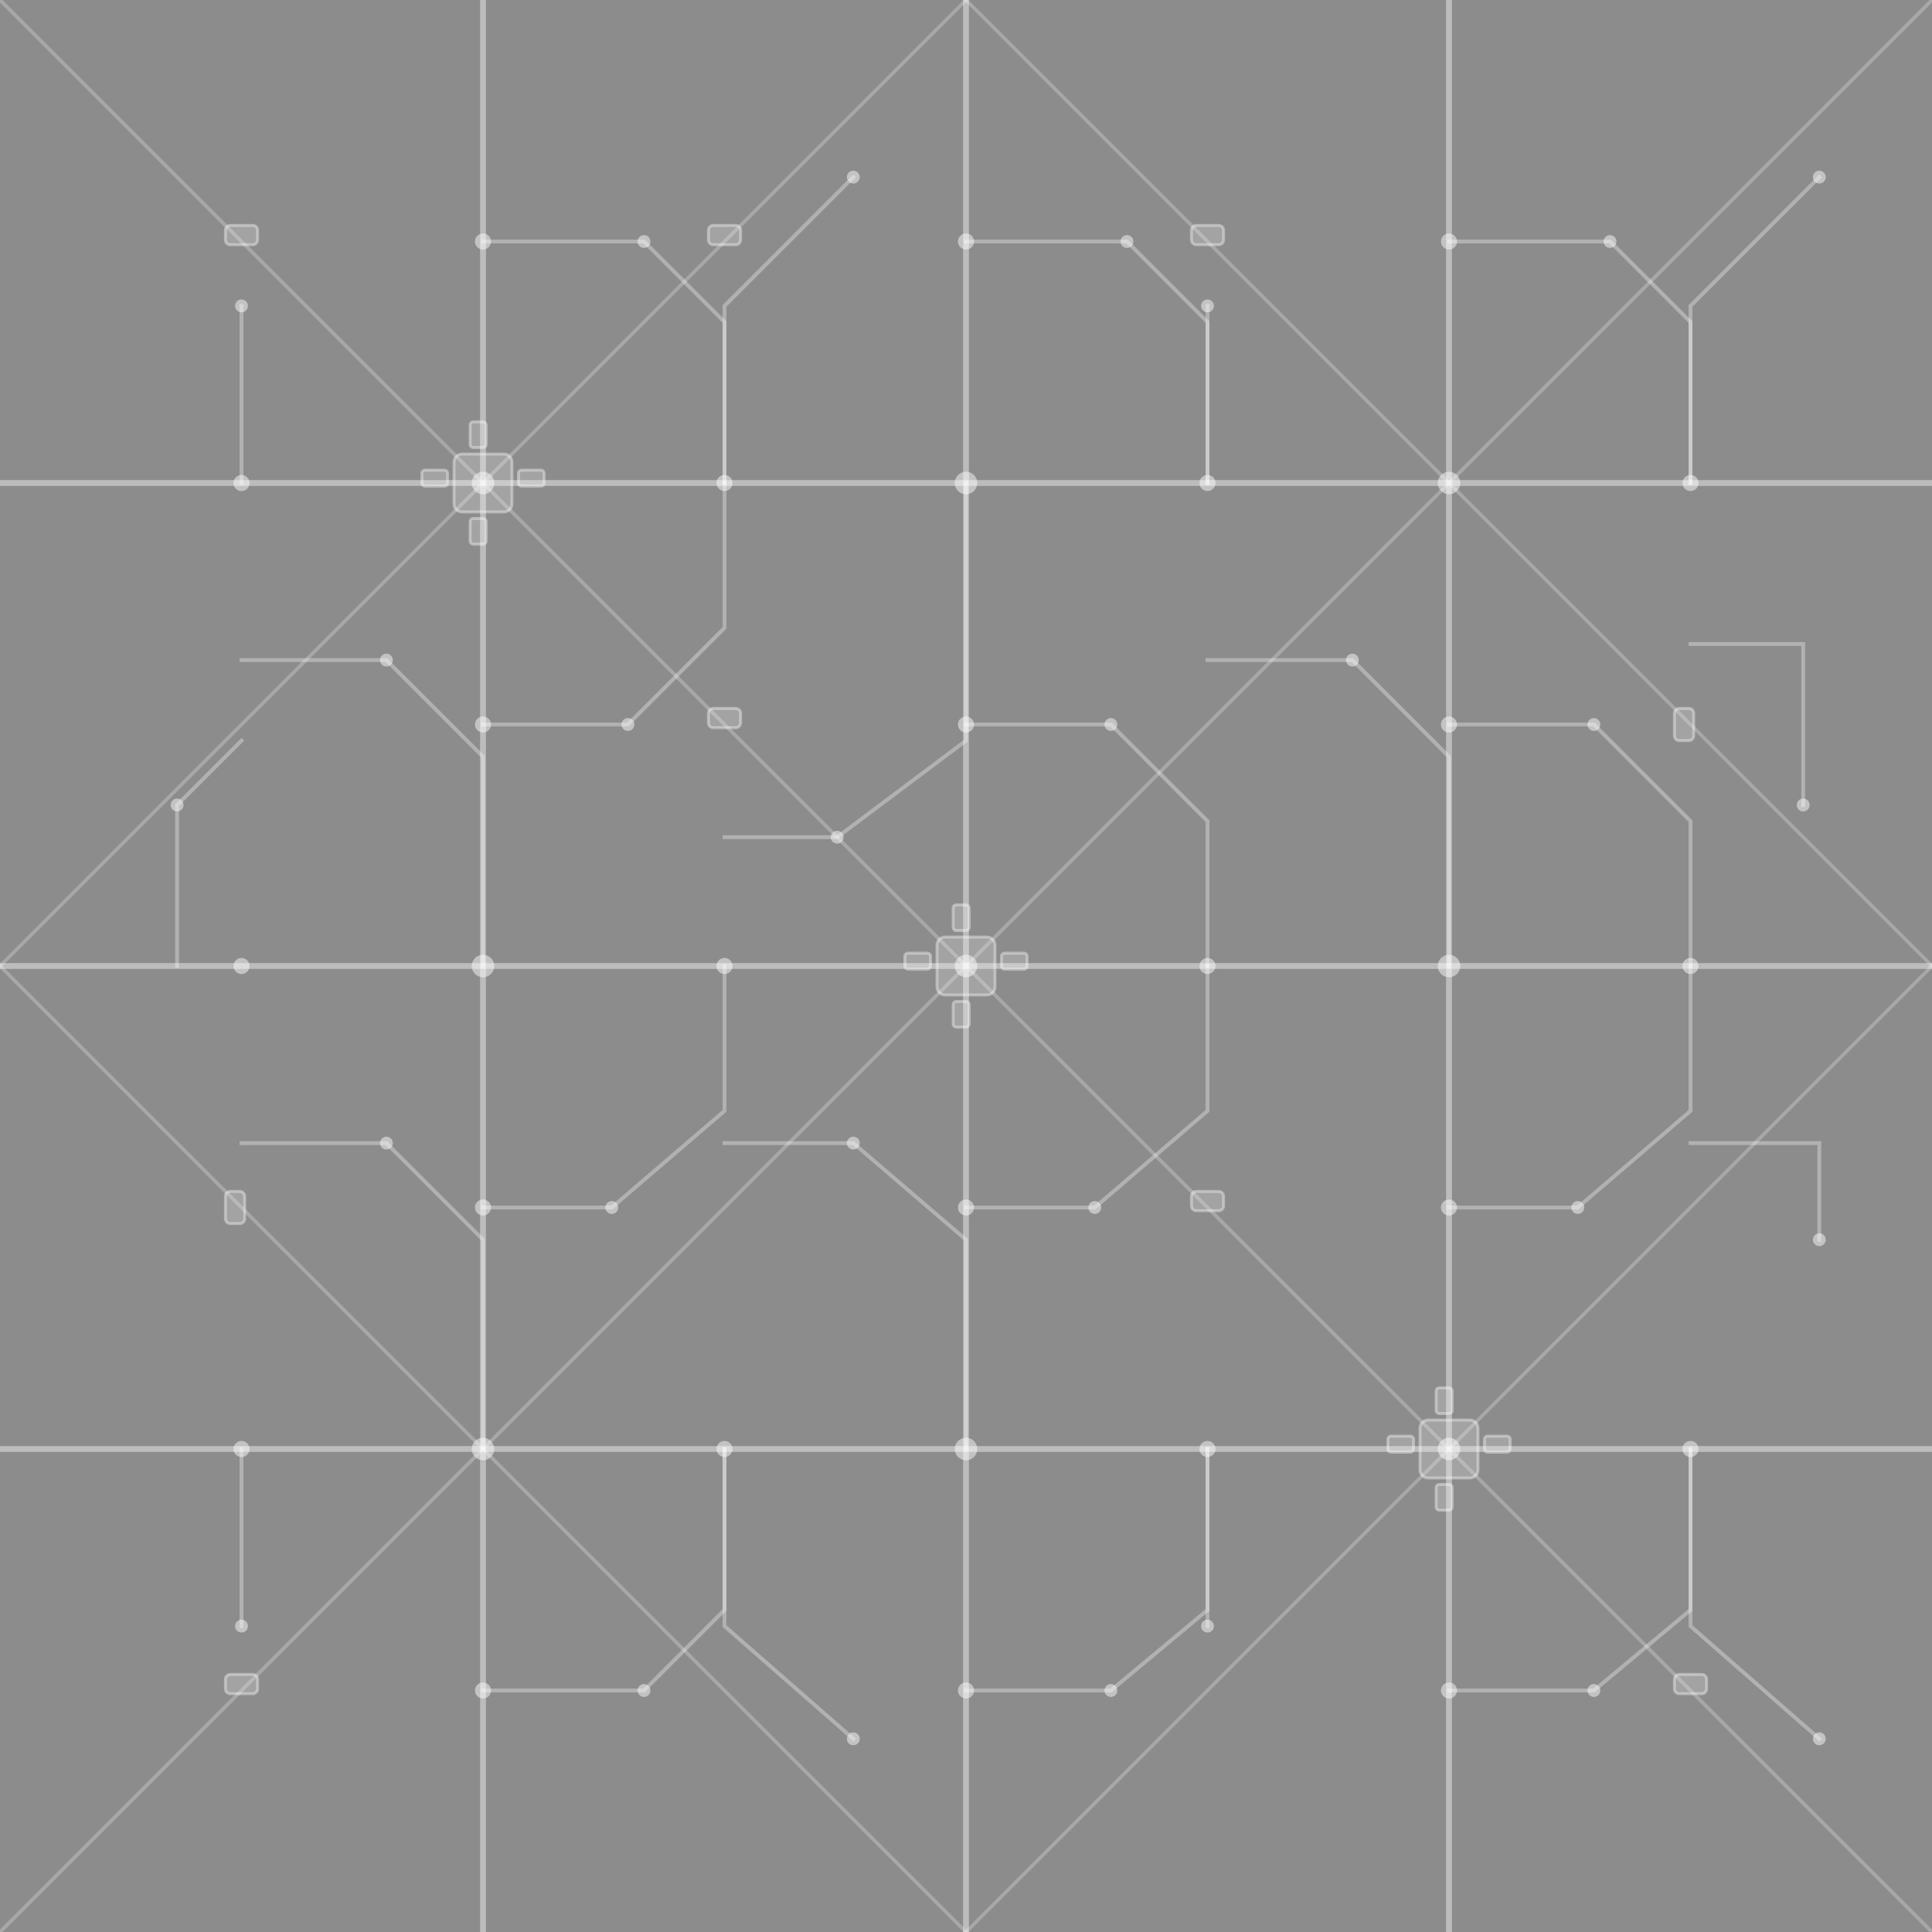
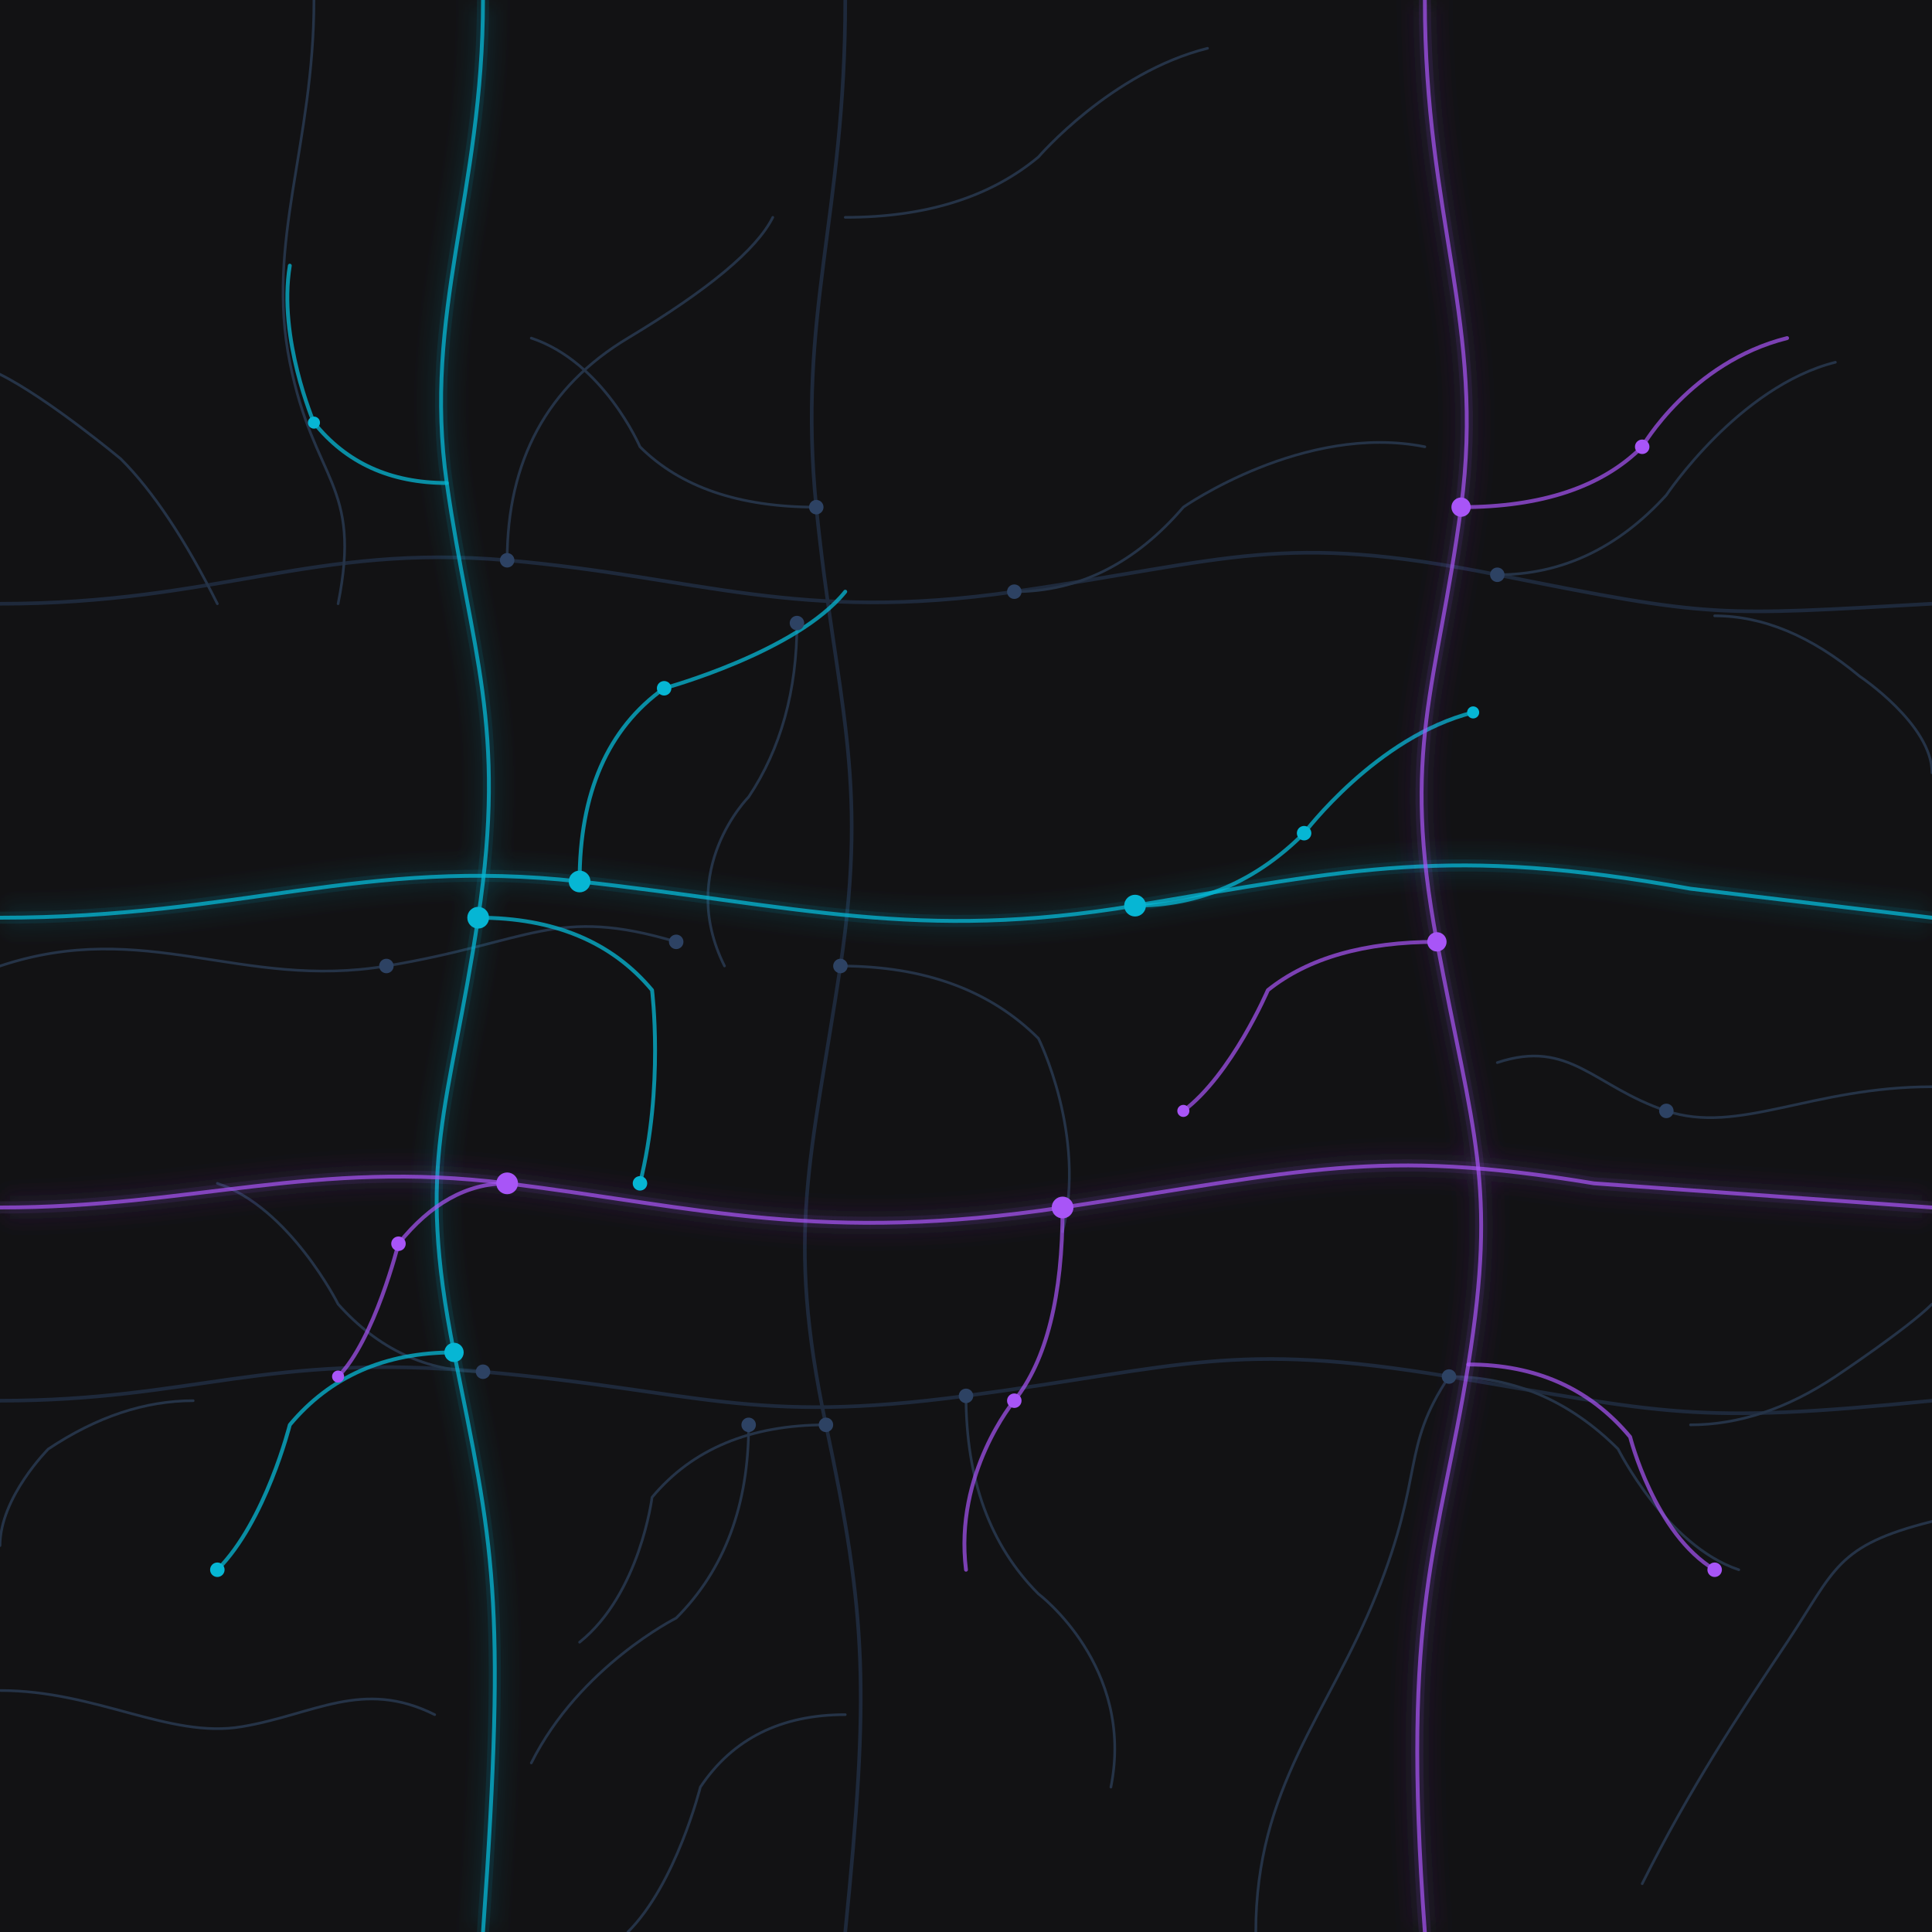
- <svg xmlns="http://www.w3.org/2000/svg" viewBox="0 0 600 600" width="600" height="600">
-   <rect width="600" height="600" fill="#8c8c8c" />
-   <g stroke="white" stroke-opacity="0.42" stroke-width="1.8" fill="none" stroke-linecap="square">
-     <line x1="0" y1="150" x2="600" y2="150" />
-     <line x1="0" y1="300" x2="600" y2="300" />
-     <line x1="0" y1="450" x2="600" y2="450" />
+ <svg xmlns="http://www.w3.org/2000/svg" viewBox="0 0 800 800" width="800" height="800">
+   <defs>
+     <filter id="gc" x="-60%" y="-60%" width="220%" height="220%">
+       <feGaussianBlur in="SourceGraphic" stdDeviation="5" result="b" />
+       <feMerge>
+         <feMergeNode in="b" />
+         <feMergeNode in="b" />
+         <feMergeNode in="SourceGraphic" />
+       </feMerge>
+     </filter>
+     <filter id="gp" x="-60%" y="-60%" width="220%" height="220%">
+       <feGaussianBlur in="SourceGraphic" stdDeviation="5" result="b" />
+       <feMerge>
+         <feMergeNode in="b" />
+         <feMergeNode in="b" />
+         <feMergeNode in="SourceGraphic" />
+       </feMerge>
+     </filter>
+   </defs>
+   <rect width="800" height="800" fill="#121214" />
+   <g stroke="#1E293B" fill="none" stroke-width="1.5" stroke-linecap="round" stroke-linejoin="round">
+     <path d="M 0,250 C 90,250 130,225 210,232 S 330,258 420,245 S 530,220 620,238 S 710,255 800,250" />
+     <path d="M 0,580 C 80,580 110,560 200,568 S 310,590 400,578 S 510,555 600,570 S 700,590 800,580" />
  </g>
-   <g stroke="white" stroke-opacity="0.42" stroke-width="1.8" fill="none" stroke-linecap="square">
-     <line x1="150" y1="0" x2="150" y2="600" />
-     <line x1="300" y1="0" x2="300" y2="600" />
-     <line x1="450" y1="0" x2="450" y2="600" />
+   <g stroke="#1E293B" fill="none" stroke-width="1.5" stroke-linecap="round" stroke-linejoin="round">
+     <path d="M 350,0 C 350,90 330,130 338,210 S 360,320 348,400 S 325,510 342,590 S 360,700 350,800" />
  </g>
-   <g stroke="white" stroke-opacity="0.24" stroke-width="1.1" fill="none" stroke-linecap="round">
-     <line x1="0" y1="300" x2="300" y2="0" />
-     <line x1="0" y1="600" x2="600" y2="0" />
-     <line x1="300" y1="600" x2="600" y2="300" />
+   <g stroke="#253347" fill="none" stroke-width="1.1" stroke-linecap="round" stroke-linejoin="round">
+     <path d="M 210,232 Q 210,170 260,140 T 320,90" />
+     <path d="M 420,245 Q 460,245 490,210 S 540,175 590,185" />
+     <path d="M 620,238 Q 660,238 690,205 S 720,160 760,150" />
+     <path d="M 90,250 Q 70,210 50,190 S 20,165 0,155" />
+     <path d="M 330,258 Q 330,300 310,330 S 280,360 300,400" />
+     <path d="M 710,255 Q 740,255 770,280 S 800,300 800,320" />
+     <path d="M 200,568 Q 165,568 140,540 S 120,500 90,490" />
+     <path d="M 400,578 Q 400,630 430,660 S 470,690 460,740" />
+     <path d="M 600,570 Q 640,570 670,600 S 690,640 720,650" />
+     <path d="M 80,580 Q 50,580 20,600 S 0,620 0,640" />
+     <path d="M 700,590 Q 730,590 760,570 S 790,550 800,540" />
+     <path d="M 310,590 Q 310,640 280,670 S 240,690 220,730" />
+     <path d="M 338,210 Q 290,210 265,185 S 250,150 220,140" />
+     <path d="M 348,400 Q 400,400 430,430 S 450,470 440,510" />
+     <path d="M 342,590 Q 295,590 270,620 S 265,660 240,680" />
+     <path d="M 350,90 Q 400,90 430,65 S 460,30 500,20" />
+     <path d="M 350,710 Q 310,710 290,740 S 280,780 260,800" />
+     <path d="M 0,400 C 60,380 100,410 160,400 S 230,375 280,390" />
+     <path d="M 520,800 C 520,740 550,710 570,660 S 580,600 600,570" />
+     <path d="M 800,450 C 750,450 720,470 690,460 S 650,430 620,440" />
+     <path d="M 130,0 C 130,60 110,100 120,150 S 150,200 140,250" />
+     <path d="M 680,780 C 700,740 720,710 740,680 S 760,640 800,630" />
+     <path d="M 0,700 C 40,700 70,720 100,715 S 150,695 180,710" />
  </g>
-   <g stroke="white" stroke-opacity="0.24" stroke-width="1.1" fill="none" stroke-linecap="round">
-     <line x1="300" y1="0" x2="600" y2="300" />
-     <line x1="0" y1="0" x2="600" y2="600" />
-     <line x1="0" y1="300" x2="300" y2="600" />
+   <g stroke="#06B6D4" stroke-width="5" fill="none" stroke-opacity="0.10" filter="url(#gc)" stroke-linecap="round" stroke-linejoin="round">
+     <path d="M 0,380 C 100,380 150,355 240,365 S 380,390 470,375 S 600,350 700,368 L 800,380" />
+     <path d="M 200,0 C 200,80 175,130 185,200 S 210,300 198,380 S 172,480 188,560 S 210,660 200,800" />
  </g>
-   <g stroke="white" stroke-opacity="0.32" stroke-width="1.2" fill="none" stroke-linecap="square" stroke-linejoin="miter">
-     <polyline points="75,150  75,95" />
-     <polyline points="225,150 225,95  265,55" />
-     <polyline points="375,150 375,95" />
-     <polyline points="525,150 525,95  565,55" />
-     <polyline points="75,205  120,205  150,235  150,300" />
-     <polyline points="375,205 420,205  450,235  450,300" />
-     <polyline points="525,200 560,200  560,250" />
-     <polyline points="55,300  55,250   75,230" />
-     <polyline points="225,260 260,260  300,230 300,150" />
-     <polyline points="75,355  120,355  150,385  150,450" />
-     <polyline points="225,355 265,355  300,385  300,450" />
-     <polyline points="525,355 565,355  565,385" />
-     <polyline points="75,450  75,505" />
-     <polyline points="225,450 225,505  265,540" />
-     <polyline points="375,450 375,505" />
-     <polyline points="525,450 525,505  565,540" />
-     <polyline points="150,75  200,75   225,100  225,150" />
-     <polyline points="300,75  350,75   375,100  375,150" />
-     <polyline points="450,75  500,75   525,100  525,150" />
-     <polyline points="150,225 195,225  225,195  225,150" />
-     <polyline points="300,225 345,225  375,255  375,300" />
-     <polyline points="450,225 495,225  525,255  525,300" />
-     <polyline points="150,375 190,375  225,345  225,300" />
-     <polyline points="300,375 340,375  375,345  375,300" />
-     <polyline points="450,375 490,375  525,345  525,300" />
-     <polyline points="150,525 200,525  225,500  225,450" />
-     <polyline points="300,525 345,525  375,500  375,450" />
-     <polyline points="450,525 495,525  525,500  525,450" />
+   <g stroke="#06B6D4" stroke-width="1.6" fill="none" stroke-opacity="0.75" stroke-linecap="round" stroke-linejoin="round">
+     <path d="M 0,380 C 100,380 150,355 240,365 S 380,390 470,375 S 600,350 700,368 L 800,380" />
+     <path d="M 200,0 C 200,80 175,130 185,200 S 210,300 198,380 S 172,480 188,560 S 210,660 200,800" />
+     <path d="M 240,365 Q 240,310 275,285 S 330,270 350,245" />
+     <path d="M 470,375 Q 510,375 540,345 S 570,305 610,295" />
+     <path d="M 198,380 Q 245,380 270,410 S 275,450 265,490" />
+     <path d="M 188,560 Q 145,560 120,590 S 110,630 90,650" />
+     <path d="M 185,200 Q 150,200 130,175 S 115,140 120,110" />
  </g>
-   <g fill="white" fill-opacity="0.48">
-     <circle cx="150" cy="150" r="3.5" />
-     <circle cx="300" cy="150" r="3.5" />
-     <circle cx="450" cy="150" r="3.5" />
-     <circle cx="150" cy="300" r="3.5" />
-     <circle cx="300" cy="300" r="3.5" />
-     <circle cx="450" cy="300" r="3.5" />
-     <circle cx="150" cy="450" r="3.5" />
-     <circle cx="300" cy="450" r="3.5" />
-     <circle cx="450" cy="450" r="3.5" />
-     <circle cx="75" cy="150" r="2.5" />
-     <circle cx="225" cy="150" r="2.5" />
-     <circle cx="375" cy="150" r="2.5" />
-     <circle cx="525" cy="150" r="2.5" />
-     <circle cx="75" cy="300" r="2.5" />
-     <circle cx="225" cy="300" r="2.5" />
-     <circle cx="375" cy="300" r="2.5" />
-     <circle cx="525" cy="300" r="2.5" />
-     <circle cx="75" cy="450" r="2.5" />
-     <circle cx="225" cy="450" r="2.5" />
-     <circle cx="375" cy="450" r="2.5" />
-     <circle cx="525" cy="450" r="2.5" />
-     <circle cx="150" cy="75" r="2.5" />
-     <circle cx="300" cy="75" r="2.5" />
-     <circle cx="450" cy="75" r="2.5" />
-     <circle cx="150" cy="225" r="2.5" />
-     <circle cx="300" cy="225" r="2.5" />
-     <circle cx="450" cy="225" r="2.5" />
-     <circle cx="150" cy="375" r="2.5" />
-     <circle cx="300" cy="375" r="2.5" />
-     <circle cx="450" cy="375" r="2.5" />
-     <circle cx="150" cy="525" r="2.5" />
-     <circle cx="300" cy="525" r="2.5" />
-     <circle cx="450" cy="525" r="2.5" />
-     <circle cx="75" cy="95" r="2.0" />
-     <circle cx="375" cy="95" r="2.0" />
-     <circle cx="265" cy="55" r="2.0" />
-     <circle cx="565" cy="55" r="2.0" />
-     <circle cx="120" cy="205" r="2.0" />
-     <circle cx="420" cy="205" r="2.0" />
-     <circle cx="560" cy="250" r="2.0" />
-     <circle cx="55" cy="250" r="2.0" />
-     <circle cx="260" cy="260" r="2.0" />
-     <circle cx="120" cy="355" r="2.0" />
-     <circle cx="265" cy="355" r="2.0" />
-     <circle cx="565" cy="385" r="2.0" />
-     <circle cx="75" cy="505" r="2.0" />
-     <circle cx="375" cy="505" r="2.0" />
-     <circle cx="265" cy="540" r="2.0" />
-     <circle cx="565" cy="540" r="2.0" />
-     <circle cx="200" cy="75" r="2.0" />
-     <circle cx="350" cy="75" r="2.0" />
-     <circle cx="500" cy="75" r="2.0" />
-     <circle cx="195" cy="225" r="2.0" />
-     <circle cx="345" cy="225" r="2.0" />
-     <circle cx="495" cy="225" r="2.0" />
-     <circle cx="190" cy="375" r="2.0" />
-     <circle cx="340" cy="375" r="2.0" />
-     <circle cx="490" cy="375" r="2.0" />
-     <circle cx="200" cy="525" r="2.0" />
-     <circle cx="345" cy="525" r="2.0" />
-     <circle cx="495" cy="525" r="2.0" />
+   <g stroke="#A855F7" stroke-width="5" fill="none" stroke-opacity="0.10" filter="url(#gp)" stroke-linecap="round" stroke-linejoin="round">
+     <path d="M 0,500 C 80,500 130,480 210,490 S 340,515 440,500 S 570,475 660,490 L 800,500" />
+     <path d="M 590,0 C 590,90 615,135 605,210 S 580,310 595,390 S 620,490 608,565 S 580,665 590,800" />
  </g>
-   <g fill="rgba(255,255,255,0.20)" stroke="white" stroke-opacity="0.38" stroke-width="0.9">
-     <rect x="141" y="141" width="18" height="18" rx="2.5" />
-     <rect x="291" y="291" width="18" height="18" rx="2.5" />
-     <rect x="441" y="441" width="18" height="18" rx="2.5" />
-     <rect x="131" y="146" width="8" height="5" rx="1" />
-     <rect x="161" y="146" width="8" height="5" rx="1" />
-     <rect x="146" y="131" width="5" height="8" rx="1" />
-     <rect x="146" y="161" width="5" height="8" rx="1" />
-     <rect x="281" y="296" width="8" height="5" rx="1" />
-     <rect x="311" y="296" width="8" height="5" rx="1" />
-     <rect x="296" y="281" width="5" height="8" rx="1" />
-     <rect x="296" y="311" width="5" height="8" rx="1" />
-     <rect x="431" y="446" width="8" height="5" rx="1" />
-     <rect x="461" y="446" width="8" height="5" rx="1" />
-     <rect x="446" y="431" width="5" height="8" rx="1" />
-     <rect x="446" y="461" width="5" height="8" rx="1" />
-     <rect x="70" y="70" width="10" height="6" rx="1.5" />
-     <rect x="220" y="220" width="10" height="6" rx="1.5" />
-     <rect x="370" y="370" width="10" height="6" rx="1.5" />
-     <rect x="520" y="520" width="10" height="6" rx="1.5" />
-     <rect x="220" y="70" width="10" height="6" rx="1.5" />
-     <rect x="70" y="370" width="6" height="10" rx="1.5" />
-     <rect x="520" y="220" width="6" height="10" rx="1.5" />
-     <rect x="70" y="520" width="10" height="6" rx="1.5" />
-     <rect x="370" y="70" width="10" height="6" rx="1.5" />
+   <g stroke="#A855F7" stroke-width="1.6" fill="none" stroke-opacity="0.70" stroke-linecap="round" stroke-linejoin="round">
+     <path d="M 0,500 C 80,500 130,480 210,490 S 340,515 440,500 S 570,475 660,490 L 800,500" />
+     <path d="M 590,0 C 590,90 615,135 605,210 S 580,310 595,390 S 620,490 608,565 S 580,665 590,800" />
+     <path d="M 210,490 Q 185,490 165,515 S 155,555 140,570" />
+     <path d="M 440,500 Q 440,555 420,580 S 395,610 400,650" />
+     <path d="M 605,210 Q 655,210 680,185 S 700,150 740,140" />
+     <path d="M 595,390 Q 550,390 525,410 S 510,445 490,460" />
+     <path d="M 608,565 Q 650,565 675,595 S 685,635 710,650" />
+   </g>
+   <g fill="#2D4263" stroke="none">
+     <circle cx="210" cy="232" r="3" />
+     <circle cx="420" cy="245" r="3" />
+     <circle cx="620" cy="238" r="3" />
+     <circle cx="330" cy="258" r="3" />
+     <circle cx="200" cy="568" r="3" />
+     <circle cx="400" cy="578" r="3" />
+     <circle cx="600" cy="570" r="3" />
+     <circle cx="310" cy="590" r="3" />
+     <circle cx="338" cy="210" r="3" />
+     <circle cx="348" cy="400" r="3" />
+     <circle cx="342" cy="590" r="3" />
+     <circle cx="280" cy="390" r="3" />
+     <circle cx="690" cy="460" r="3" />
+     <circle cx="160" cy="400" r="3" />
+   </g>
+   <g fill="#06B6D4" stroke="none">
+     <circle cx="240" cy="365" r="4.5" />
+     <circle cx="470" cy="375" r="4.5" />
+     <circle cx="198" cy="380" r="4.5" />
+     <circle cx="188" cy="560" r="4" />
+     <circle cx="275" cy="285" r="3" />
+     <circle cx="540" cy="345" r="3" />
+     <circle cx="265" cy="490" r="3" />
+     <circle cx="90" cy="650" r="3" />
+     <circle cx="130" cy="175" r="2.5" />
+     <circle cx="610" cy="295" r="2.5" />
+   </g>
+   <g fill="#A855F7" stroke="none">
+     <circle cx="210" cy="490" r="4.5" />
+     <circle cx="440" cy="500" r="4.5" />
+     <circle cx="605" cy="210" r="4" />
+     <circle cx="595" cy="390" r="4" />
+     <circle cx="165" cy="515" r="3" />
+     <circle cx="420" cy="580" r="3" />
+     <circle cx="680" cy="185" r="3" />
+     <circle cx="710" cy="650" r="3" />
+     <circle cx="490" cy="460" r="2.5" />
+     <circle cx="140" cy="570" r="2.5" />
  </g>
</svg>
